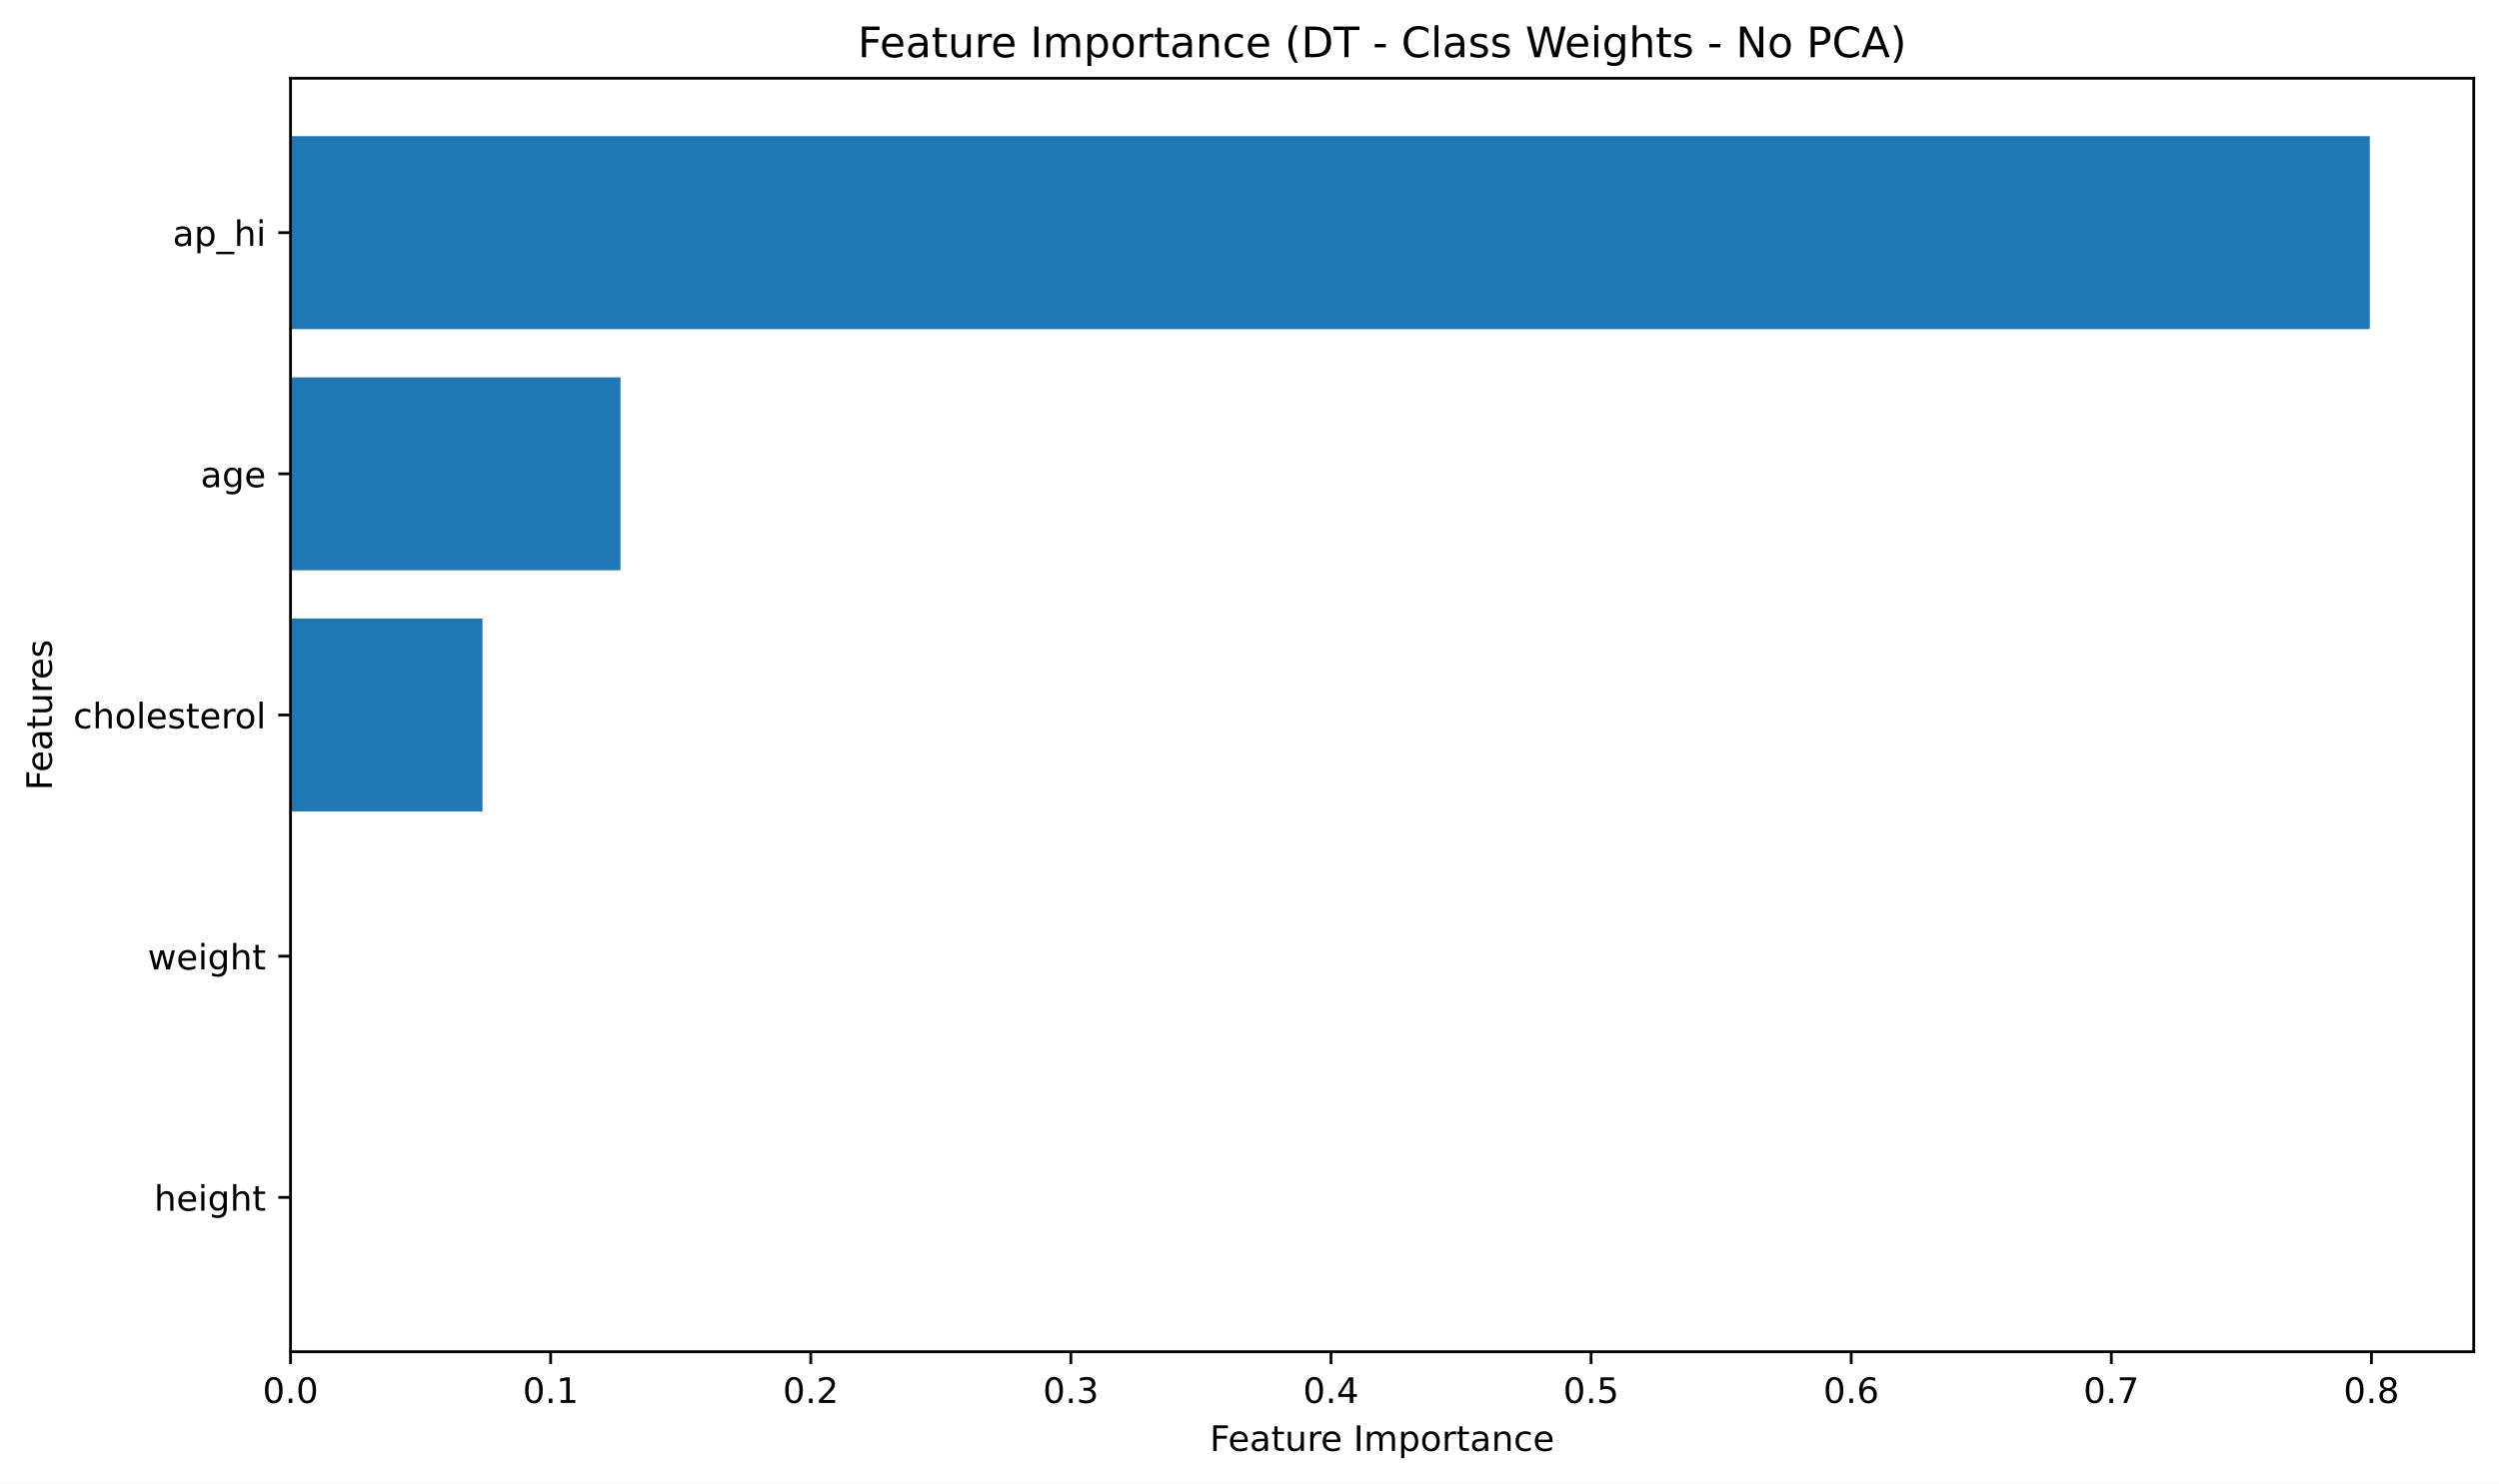
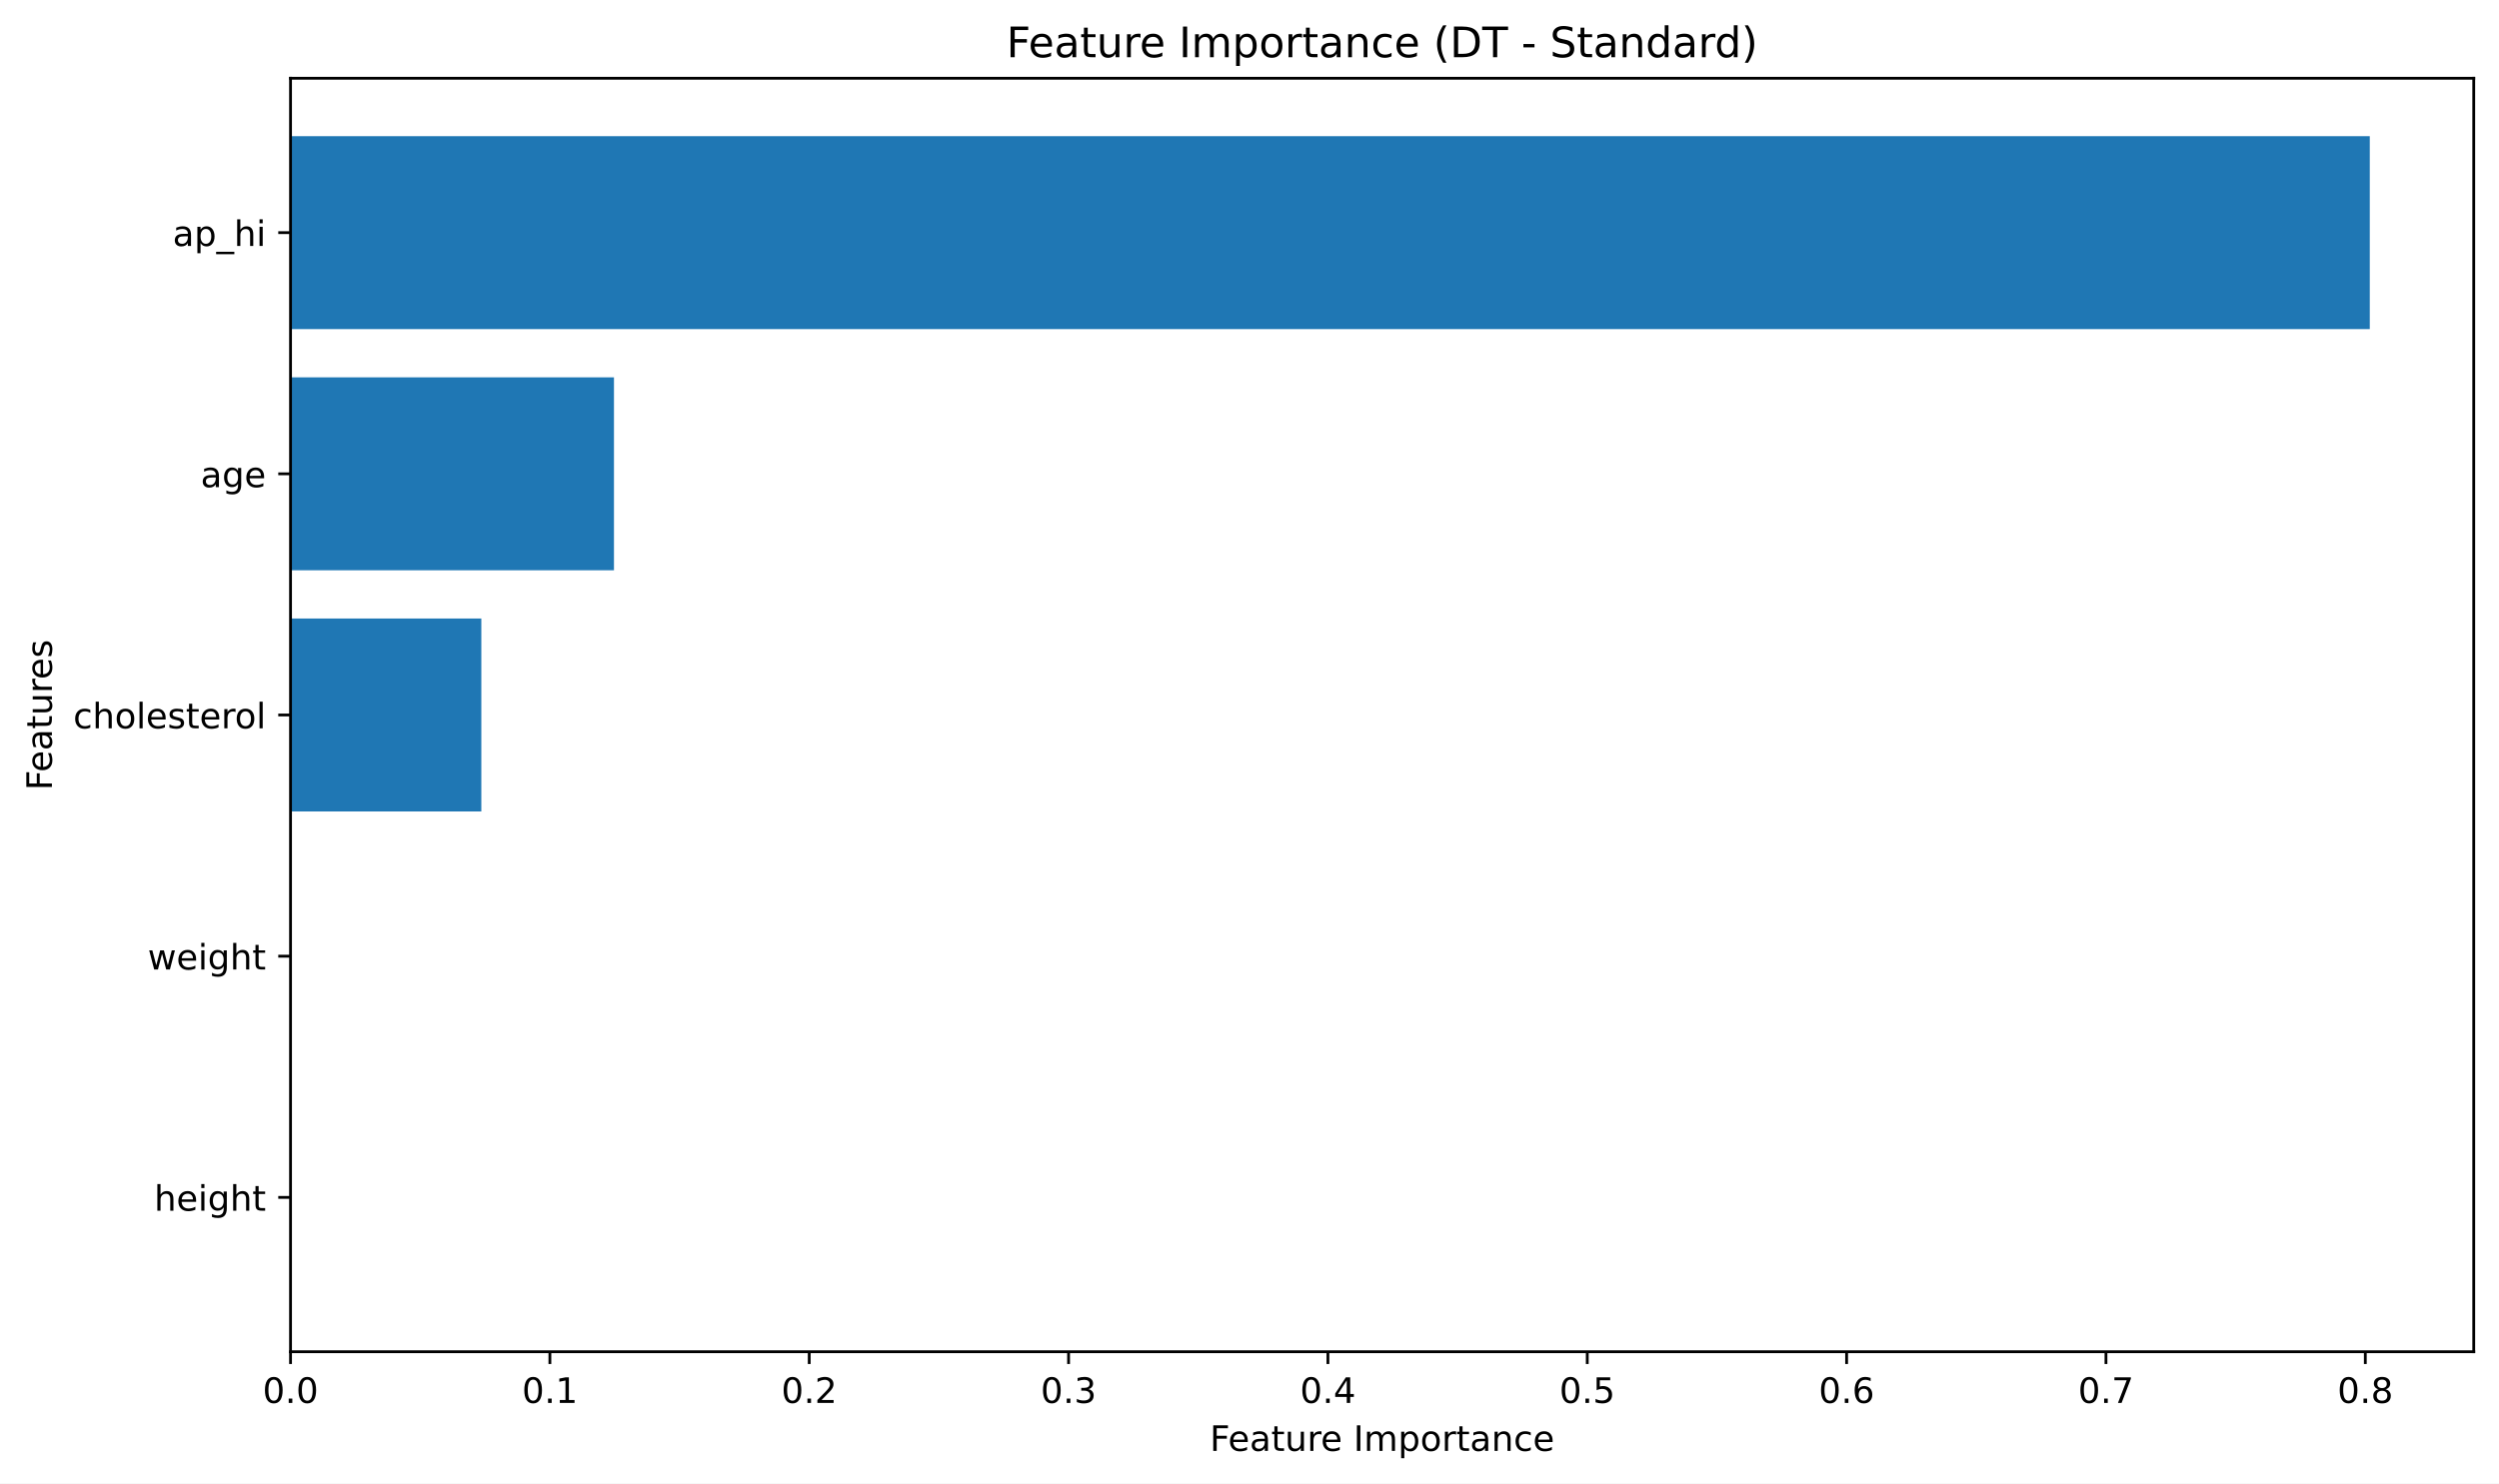
<svg xmlns="http://www.w3.org/2000/svg" xmlns:xlink="http://www.w3.org/1999/xlink" width="712.45pt" height="423.034pt" viewBox="0 0 712.45 423.034" version="1.1">
  <defs>
    <style type="text/css">*{stroke-linejoin: round; stroke-linecap: butt}</style>
  </defs>
  <g id="figure_1">
    <g id="patch_1">
      <path d="M 0 423.034  L 712.45 423.034  L 712.45 0  L 0 0  z " style="fill: #ffffff" />
    </g>
    <g id="axes_1">
      <g id="patch_2">
        <path d="M 82.83 385.478  L 705.25 385.478  L 705.25 22.318  L 82.83 22.318  z " style="fill: #ffffff" />
      </g>
      <g id="patch_3">
-         <path d="M 82.83 38.825  L 675.611 38.825  L 675.611 93.85  L 82.83 93.85  z " clip-path="url(#p971359676d)" style="fill: #1f77b4" />
+         <path d="M 82.83 38.825  L 675.611 38.825  L 675.611 93.85  L 82.83 93.85  z " clip-path="url(#p822b99aa9e)" style="fill: #1f77b4" />
      </g>
      <g id="patch_4">
-         <path d="M 82.83 107.606  L 176.896 107.606  L 176.896 162.63  L 82.83 162.63  z " clip-path="url(#p971359676d)" style="fill: #1f77b4" />
+         <path d="M 82.83 107.606  L 175.038 107.606  L 175.038 162.63  L 82.83 162.63  z " clip-path="url(#p822b99aa9e)" style="fill: #1f77b4" />
      </g>
      <g id="patch_5">
-         <path d="M 82.83 176.386  L 137.545 176.386  L 137.545 231.41  L 82.83 231.41  z " clip-path="url(#p971359676d)" style="fill: #1f77b4" />
+         <path d="M 82.83 176.386  L 137.223 176.386  L 137.223 231.41  L 82.83 231.41  z " clip-path="url(#p822b99aa9e)" style="fill: #1f77b4" />
      </g>
      <g id="patch_6">
-         <path d="M 82.83 245.166  L 82.83 245.166  L 82.83 300.191  L 82.83 300.191  z " clip-path="url(#p971359676d)" style="fill: #1f77b4" />
+         <path d="M 82.83 245.166  L 82.83 245.166  L 82.83 300.191  L 82.83 300.191  z " clip-path="url(#p822b99aa9e)" style="fill: #1f77b4" />
      </g>
      <g id="patch_7">
-         <path d="M 82.83 313.947  L 82.83 313.947  L 82.83 368.971  L 82.83 368.971  z " clip-path="url(#p971359676d)" style="fill: #1f77b4" />
+         <path d="M 82.83 313.947  L 82.83 313.947  L 82.83 368.971  L 82.83 368.971  z " clip-path="url(#p822b99aa9e)" style="fill: #1f77b4" />
      </g>
      <g id="matplotlib.axis_1">
        <g id="xtick_1">
          <g id="line2d_1">
            <defs>
-               <path id="m0269f34f60" d="M 0 0  L 0 3.5  " style="stroke: #000000; stroke-width: 0.8" />
+               <path id="m8601dab1bf" d="M 0 0  L 0 3.5  " style="stroke: #000000; stroke-width: 0.8" />
            </defs>
            <g>
-               <use xlink:href="#m0269f34f60" x="82.83" y="385.478" style="stroke: #000000; stroke-width: 0.8" />
+               <use xlink:href="#m8601dab1bf" x="82.83" y="385.478" style="stroke: #000000; stroke-width: 0.8" />
            </g>
          </g>
          <g id="text_1">
            <g transform="translate(74.87812 400.0766) scale(0.1 -0.1)">
              <defs>
                <path id="DejaVuSans-30" d="M 2034 4250  Q 1547 4250 1301 3770  Q 1056 3291 1056 2328  Q 1056 1369 1301 889  Q 1547 409 2034 409  Q 2525 409 2770 889  Q 3016 1369 3016 2328  Q 3016 3291 2770 3770  Q 2525 4250 2034 4250  z M 2034 4750  Q 2819 4750 3233 4129  Q 3647 3509 3647 2328  Q 3647 1150 3233 529  Q 2819 -91 2034 -91  Q 1250 -91 836 529  Q 422 1150 422 2328  Q 422 3509 836 4129  Q 1250 4750 2034 4750  z " transform="scale(0.015625)" />
                <path id="DejaVuSans-2e" d="M 684 794  L 1344 794  L 1344 0  L 684 0  L 684 794  z " transform="scale(0.015625)" />
              </defs>
              <use xlink:href="#DejaVuSans-30" />
              <use xlink:href="#DejaVuSans-2e" transform="translate(63.62305 0)" />
              <use xlink:href="#DejaVuSans-30" transform="translate(95.41016 0)" />
            </g>
          </g>
        </g>
        <g id="xtick_2">
          <g id="line2d_2">
            <g>
-               <use xlink:href="#m0269f34f60" x="156.986" y="385.478" style="stroke: #000000; stroke-width: 0.8" />
+               <use xlink:href="#m8601dab1bf" x="156.768" y="385.478" style="stroke: #000000; stroke-width: 0.8" />
            </g>
          </g>
          <g id="text_2">
-             <g transform="translate(149.0344 400.0766) scale(0.1 -0.1)">
+             <g transform="translate(148.8163 400.0766) scale(0.1 -0.1)">
              <defs>
                <path id="DejaVuSans-31" d="M 794 531  L 1825 531  L 1825 4091  L 703 3866  L 703 4441  L 1819 4666  L 2450 4666  L 2450 531  L 3481 531  L 3481 0  L 794 0  L 794 531  z " transform="scale(0.015625)" />
              </defs>
              <use xlink:href="#DejaVuSans-30" />
              <use xlink:href="#DejaVuSans-2e" transform="translate(63.62305 0)" />
              <use xlink:href="#DejaVuSans-31" transform="translate(95.41016 0)" />
            </g>
          </g>
        </g>
        <g id="xtick_3">
          <g id="line2d_3">
            <g>
-               <use xlink:href="#m0269f34f60" x="231.142" y="385.478" style="stroke: #000000; stroke-width: 0.8" />
+               <use xlink:href="#m8601dab1bf" x="230.706" y="385.478" style="stroke: #000000; stroke-width: 0.8" />
            </g>
          </g>
          <g id="text_3">
-             <g transform="translate(223.1907 400.0766) scale(0.1 -0.1)">
+             <g transform="translate(222.7545 400.0766) scale(0.1 -0.1)">
              <defs>
                <path id="DejaVuSans-32" d="M 1228 531  L 3431 531  L 3431 0  L 469 0  L 469 531  Q 828 903 1448 1529  Q 2069 2156 2228 2338  Q 2531 2678 2651 2914  Q 2772 3150 2772 3378  Q 2772 3750 2511 3984  Q 2250 4219 1831 4219  Q 1534 4219 1204 4116  Q 875 4013 500 3803  L 500 4441  Q 881 4594 1212 4672  Q 1544 4750 1819 4750  Q 2544 4750 2975 4387  Q 3406 4025 3406 3419  Q 3406 3131 3298 2873  Q 3191 2616 2906 2266  Q 2828 2175 2409 1742  Q 1991 1309 1228 531  z " transform="scale(0.015625)" />
              </defs>
              <use xlink:href="#DejaVuSans-30" />
              <use xlink:href="#DejaVuSans-2e" transform="translate(63.62305 0)" />
              <use xlink:href="#DejaVuSans-32" transform="translate(95.41016 0)" />
            </g>
          </g>
        </g>
        <g id="xtick_4">
          <g id="line2d_4">
            <g>
-               <use xlink:href="#m0269f34f60" x="305.298" y="385.478" style="stroke: #000000; stroke-width: 0.8" />
+               <use xlink:href="#m8601dab1bf" x="304.644" y="385.478" style="stroke: #000000; stroke-width: 0.8" />
            </g>
          </g>
          <g id="text_4">
-             <g transform="translate(297.3469 400.0766) scale(0.1 -0.1)">
+             <g transform="translate(296.6927 400.0766) scale(0.1 -0.1)">
              <defs>
                <path id="DejaVuSans-33" d="M 2597 2516  Q 3050 2419 3304 2112  Q 3559 1806 3559 1356  Q 3559 666 3084 287  Q 2609 -91 1734 -91  Q 1441 -91 1130 -33  Q 819 25 488 141  L 488 750  Q 750 597 1062 519  Q 1375 441 1716 441  Q 2309 441 2620 675  Q 2931 909 2931 1356  Q 2931 1769 2642 2001  Q 2353 2234 1838 2234  L 1294 2234  L 1294 2753  L 1863 2753  Q 2328 2753 2575 2939  Q 2822 3125 2822 3475  Q 2822 3834 2567 4026  Q 2313 4219 1838 4219  Q 1578 4219 1281 4162  Q 984 4106 628 3988  L 628 4550  Q 988 4650 1302 4700  Q 1616 4750 1894 4750  Q 2613 4750 3031 4423  Q 3450 4097 3450 3541  Q 3450 3153 3228 2886  Q 3006 2619 2597 2516  z " transform="scale(0.015625)" />
              </defs>
              <use xlink:href="#DejaVuSans-30" />
              <use xlink:href="#DejaVuSans-2e" transform="translate(63.62305 0)" />
              <use xlink:href="#DejaVuSans-33" transform="translate(95.41016 0)" />
            </g>
          </g>
        </g>
        <g id="xtick_5">
          <g id="line2d_5">
            <g>
-               <use xlink:href="#m0269f34f60" x="379.455" y="385.478" style="stroke: #000000; stroke-width: 0.8" />
+               <use xlink:href="#m8601dab1bf" x="378.582" y="385.478" style="stroke: #000000; stroke-width: 0.8" />
            </g>
          </g>
          <g id="text_5">
-             <g transform="translate(371.5032 400.0766) scale(0.1 -0.1)">
+             <g transform="translate(370.6309 400.0766) scale(0.1 -0.1)">
              <defs>
                <path id="DejaVuSans-34" d="M 2419 4116  L 825 1625  L 2419 1625  L 2419 4116  z M 2253 4666  L 3047 4666  L 3047 1625  L 3713 1625  L 3713 1100  L 3047 1100  L 3047 0  L 2419 0  L 2419 1100  L 313 1100  L 313 1709  L 2253 4666  z " transform="scale(0.015625)" />
              </defs>
              <use xlink:href="#DejaVuSans-30" />
              <use xlink:href="#DejaVuSans-2e" transform="translate(63.62305 0)" />
              <use xlink:href="#DejaVuSans-34" transform="translate(95.41016 0)" />
            </g>
          </g>
        </g>
        <g id="xtick_6">
          <g id="line2d_6">
            <g>
-               <use xlink:href="#m0269f34f60" x="453.611" y="385.478" style="stroke: #000000; stroke-width: 0.8" />
+               <use xlink:href="#m8601dab1bf" x="452.521" y="385.478" style="stroke: #000000; stroke-width: 0.8" />
            </g>
          </g>
          <g id="text_6">
-             <g transform="translate(445.6595 400.0766) scale(0.1 -0.1)">
+             <g transform="translate(444.5691 400.0766) scale(0.1 -0.1)">
              <defs>
                <path id="DejaVuSans-35" d="M 691 4666  L 3169 4666  L 3169 4134  L 1269 4134  L 1269 2991  Q 1406 3038 1543 3061  Q 1681 3084 1819 3084  Q 2600 3084 3056 2656  Q 3513 2228 3513 1497  Q 3513 744 3044 326  Q 2575 -91 1722 -91  Q 1428 -91 1123 -41  Q 819 9 494 109  L 494 744  Q 775 591 1075 516  Q 1375 441 1709 441  Q 2250 441 2565 725  Q 2881 1009 2881 1497  Q 2881 1984 2565 2268  Q 2250 2553 1709 2553  Q 1456 2553 1204 2497  Q 953 2441 691 2322  L 691 4666  z " transform="scale(0.015625)" />
              </defs>
              <use xlink:href="#DejaVuSans-30" />
              <use xlink:href="#DejaVuSans-2e" transform="translate(63.62305 0)" />
              <use xlink:href="#DejaVuSans-35" transform="translate(95.41016 0)" />
            </g>
          </g>
        </g>
        <g id="xtick_7">
          <g id="line2d_7">
            <g>
-               <use xlink:href="#m0269f34f60" x="527.767" y="385.478" style="stroke: #000000; stroke-width: 0.8" />
+               <use xlink:href="#m8601dab1bf" x="526.459" y="385.478" style="stroke: #000000; stroke-width: 0.8" />
            </g>
          </g>
          <g id="text_7">
-             <g transform="translate(519.8157 400.0766) scale(0.1 -0.1)">
+             <g transform="translate(518.5073 400.0766) scale(0.1 -0.1)">
              <defs>
                <path id="DejaVuSans-36" d="M 2113 2584  Q 1688 2584 1439 2293  Q 1191 2003 1191 1497  Q 1191 994 1439 701  Q 1688 409 2113 409  Q 2538 409 2786 701  Q 3034 994 3034 1497  Q 3034 2003 2786 2293  Q 2538 2584 2113 2584  z M 3366 4563  L 3366 3988  Q 3128 4100 2886 4159  Q 2644 4219 2406 4219  Q 1781 4219 1451 3797  Q 1122 3375 1075 2522  Q 1259 2794 1537 2939  Q 1816 3084 2150 3084  Q 2853 3084 3261 2657  Q 3669 2231 3669 1497  Q 3669 778 3244 343  Q 2819 -91 2113 -91  Q 1303 -91 875 529  Q 447 1150 447 2328  Q 447 3434 972 4092  Q 1497 4750 2381 4750  Q 2619 4750 2861 4703  Q 3103 4656 3366 4563  z " transform="scale(0.015625)" />
              </defs>
              <use xlink:href="#DejaVuSans-30" />
              <use xlink:href="#DejaVuSans-2e" transform="translate(63.62305 0)" />
              <use xlink:href="#DejaVuSans-36" transform="translate(95.41016 0)" />
            </g>
          </g>
        </g>
        <g id="xtick_8">
          <g id="line2d_8">
            <g>
-               <use xlink:href="#m0269f34f60" x="601.924" y="385.478" style="stroke: #000000; stroke-width: 0.8" />
+               <use xlink:href="#m8601dab1bf" x="600.397" y="385.478" style="stroke: #000000; stroke-width: 0.8" />
            </g>
          </g>
          <g id="text_8">
-             <g transform="translate(593.972 400.0766) scale(0.1 -0.1)">
+             <g transform="translate(592.4454 400.0766) scale(0.1 -0.1)">
              <defs>
                <path id="DejaVuSans-37" d="M 525 4666  L 3525 4666  L 3525 4397  L 1831 0  L 1172 0  L 2766 4134  L 525 4134  L 525 4666  z " transform="scale(0.015625)" />
              </defs>
              <use xlink:href="#DejaVuSans-30" />
              <use xlink:href="#DejaVuSans-2e" transform="translate(63.62305 0)" />
              <use xlink:href="#DejaVuSans-37" transform="translate(95.41016 0)" />
            </g>
          </g>
        </g>
        <g id="xtick_9">
          <g id="line2d_9">
            <g>
-               <use xlink:href="#m0269f34f60" x="676.08" y="385.478" style="stroke: #000000; stroke-width: 0.8" />
+               <use xlink:href="#m8601dab1bf" x="674.335" y="385.478" style="stroke: #000000; stroke-width: 0.8" />
            </g>
          </g>
          <g id="text_9">
-             <g transform="translate(668.1283 400.0766) scale(0.1 -0.1)">
+             <g transform="translate(666.3836 400.0766) scale(0.1 -0.1)">
              <defs>
                <path id="DejaVuSans-38" d="M 2034 2216  Q 1584 2216 1326 1975  Q 1069 1734 1069 1313  Q 1069 891 1326 650  Q 1584 409 2034 409  Q 2484 409 2743 651  Q 3003 894 3003 1313  Q 3003 1734 2745 1975  Q 2488 2216 2034 2216  z M 1403 2484  Q 997 2584 770 2862  Q 544 3141 544 3541  Q 544 4100 942 4425  Q 1341 4750 2034 4750  Q 2731 4750 3128 4425  Q 3525 4100 3525 3541  Q 3525 3141 3298 2862  Q 3072 2584 2669 2484  Q 3125 2378 3379 2068  Q 3634 1759 3634 1313  Q 3634 634 3220 271  Q 2806 -91 2034 -91  Q 1263 -91 848 271  Q 434 634 434 1313  Q 434 1759 690 2068  Q 947 2378 1403 2484  z M 1172 3481  Q 1172 3119 1398 2916  Q 1625 2713 2034 2713  Q 2441 2713 2670 2916  Q 2900 3119 2900 3481  Q 2900 3844 2670 4047  Q 2441 4250 2034 4250  Q 1625 4250 1398 4047  Q 1172 3844 1172 3481  z " transform="scale(0.015625)" />
              </defs>
              <use xlink:href="#DejaVuSans-30" />
              <use xlink:href="#DejaVuSans-2e" transform="translate(63.62305 0)" />
              <use xlink:href="#DejaVuSans-38" transform="translate(95.41016 0)" />
            </g>
          </g>
        </g>
        <g id="text_10">
          <g transform="translate(344.9077 413.7547) scale(0.1 -0.1)">
            <defs>
              <path id="DejaVuSans-46" d="M 628 4666  L 3309 4666  L 3309 4134  L 1259 4134  L 1259 2759  L 3109 2759  L 3109 2228  L 1259 2228  L 1259 0  L 628 0  L 628 4666  z " transform="scale(0.015625)" />
              <path id="DejaVuSans-65" d="M 3597 1894  L 3597 1613  L 953 1613  Q 991 1019 1311 708  Q 1631 397 2203 397  Q 2534 397 2845 478  Q 3156 559 3463 722  L 3463 178  Q 3153 47 2828 -22  Q 2503 -91 2169 -91  Q 1331 -91 842 396  Q 353 884 353 1716  Q 353 2575 817 3079  Q 1281 3584 2069 3584  Q 2775 3584 3186 3129  Q 3597 2675 3597 1894  z M 3022 2063  Q 3016 2534 2758 2815  Q 2500 3097 2075 3097  Q 1594 3097 1305 2825  Q 1016 2553 972 2059  L 3022 2063  z " transform="scale(0.015625)" />
              <path id="DejaVuSans-61" d="M 2194 1759  Q 1497 1759 1228 1600  Q 959 1441 959 1056  Q 959 750 1161 570  Q 1363 391 1709 391  Q 2188 391 2477 730  Q 2766 1069 2766 1631  L 2766 1759  L 2194 1759  z M 3341 1997  L 3341 0  L 2766 0  L 2766 531  Q 2569 213 2275 61  Q 1981 -91 1556 -91  Q 1019 -91 701 211  Q 384 513 384 1019  Q 384 1609 779 1909  Q 1175 2209 1959 2209  L 2766 2209  L 2766 2266  Q 2766 2663 2505 2880  Q 2244 3097 1772 3097  Q 1472 3097 1187 3025  Q 903 2953 641 2809  L 641 3341  Q 956 3463 1253 3523  Q 1550 3584 1831 3584  Q 2591 3584 2966 3190  Q 3341 2797 3341 1997  z " transform="scale(0.015625)" />
              <path id="DejaVuSans-74" d="M 1172 4494  L 1172 3500  L 2356 3500  L 2356 3053  L 1172 3053  L 1172 1153  Q 1172 725 1289 603  Q 1406 481 1766 481  L 2356 481  L 2356 0  L 1766 0  Q 1100 0 847 248  Q 594 497 594 1153  L 594 3053  L 172 3053  L 172 3500  L 594 3500  L 594 4494  L 1172 4494  z " transform="scale(0.015625)" />
              <path id="DejaVuSans-75" d="M 544 1381  L 544 3500  L 1119 3500  L 1119 1403  Q 1119 906 1312 657  Q 1506 409 1894 409  Q 2359 409 2629 706  Q 2900 1003 2900 1516  L 2900 3500  L 3475 3500  L 3475 0  L 2900 0  L 2900 538  Q 2691 219 2414 64  Q 2138 -91 1772 -91  Q 1169 -91 856 284  Q 544 659 544 1381  z M 1991 3584  L 1991 3584  z " transform="scale(0.015625)" />
              <path id="DejaVuSans-72" d="M 2631 2963  Q 2534 3019 2420 3045  Q 2306 3072 2169 3072  Q 1681 3072 1420 2755  Q 1159 2438 1159 1844  L 1159 0  L 581 0  L 581 3500  L 1159 3500  L 1159 2956  Q 1341 3275 1631 3429  Q 1922 3584 2338 3584  Q 2397 3584 2469 3576  Q 2541 3569 2628 3553  L 2631 2963  z " transform="scale(0.015625)" />
              <path id="DejaVuSans-20" transform="scale(0.015625)" />
              <path id="DejaVuSans-49" d="M 628 4666  L 1259 4666  L 1259 0  L 628 0  L 628 4666  z " transform="scale(0.015625)" />
              <path id="DejaVuSans-6d" d="M 3328 2828  Q 3544 3216 3844 3400  Q 4144 3584 4550 3584  Q 5097 3584 5394 3201  Q 5691 2819 5691 2113  L 5691 0  L 5113 0  L 5113 2094  Q 5113 2597 4934 2840  Q 4756 3084 4391 3084  Q 3944 3084 3684 2787  Q 3425 2491 3425 1978  L 3425 0  L 2847 0  L 2847 2094  Q 2847 2600 2669 2842  Q 2491 3084 2119 3084  Q 1678 3084 1418 2786  Q 1159 2488 1159 1978  L 1159 0  L 581 0  L 581 3500  L 1159 3500  L 1159 2956  Q 1356 3278 1631 3431  Q 1906 3584 2284 3584  Q 2666 3584 2933 3390  Q 3200 3197 3328 2828  z " transform="scale(0.015625)" />
              <path id="DejaVuSans-70" d="M 1159 525  L 1159 -1331  L 581 -1331  L 581 3500  L 1159 3500  L 1159 2969  Q 1341 3281 1617 3432  Q 1894 3584 2278 3584  Q 2916 3584 3314 3078  Q 3713 2572 3713 1747  Q 3713 922 3314 415  Q 2916 -91 2278 -91  Q 1894 -91 1617 61  Q 1341 213 1159 525  z M 3116 1747  Q 3116 2381 2855 2742  Q 2594 3103 2138 3103  Q 1681 3103 1420 2742  Q 1159 2381 1159 1747  Q 1159 1113 1420 752  Q 1681 391 2138 391  Q 2594 391 2855 752  Q 3116 1113 3116 1747  z " transform="scale(0.015625)" />
              <path id="DejaVuSans-6f" d="M 1959 3097  Q 1497 3097 1228 2736  Q 959 2375 959 1747  Q 959 1119 1226 758  Q 1494 397 1959 397  Q 2419 397 2687 759  Q 2956 1122 2956 1747  Q 2956 2369 2687 2733  Q 2419 3097 1959 3097  z M 1959 3584  Q 2709 3584 3137 3096  Q 3566 2609 3566 1747  Q 3566 888 3137 398  Q 2709 -91 1959 -91  Q 1206 -91 779 398  Q 353 888 353 1747  Q 353 2609 779 3096  Q 1206 3584 1959 3584  z " transform="scale(0.015625)" />
              <path id="DejaVuSans-6e" d="M 3513 2113  L 3513 0  L 2938 0  L 2938 2094  Q 2938 2591 2744 2837  Q 2550 3084 2163 3084  Q 1697 3084 1428 2787  Q 1159 2491 1159 1978  L 1159 0  L 581 0  L 581 3500  L 1159 3500  L 1159 2956  Q 1366 3272 1645 3428  Q 1925 3584 2291 3584  Q 2894 3584 3203 3211  Q 3513 2838 3513 2113  z " transform="scale(0.015625)" />
              <path id="DejaVuSans-63" d="M 3122 3366  L 3122 2828  Q 2878 2963 2633 3030  Q 2388 3097 2138 3097  Q 1578 3097 1268 2742  Q 959 2388 959 1747  Q 959 1106 1268 751  Q 1578 397 2138 397  Q 2388 397 2633 464  Q 2878 531 3122 666  L 3122 134  Q 2881 22 2623 -34  Q 2366 -91 2075 -91  Q 1284 -91 818 406  Q 353 903 353 1747  Q 353 2603 823 3093  Q 1294 3584 2113 3584  Q 2378 3584 2631 3529  Q 2884 3475 3122 3366  z " transform="scale(0.015625)" />
            </defs>
            <use xlink:href="#DejaVuSans-46" />
            <use xlink:href="#DejaVuSans-65" transform="translate(52.01953 0)" />
            <use xlink:href="#DejaVuSans-61" transform="translate(113.543 0)" />
            <use xlink:href="#DejaVuSans-74" transform="translate(174.8223 0)" />
            <use xlink:href="#DejaVuSans-75" transform="translate(214.0312 0)" />
            <use xlink:href="#DejaVuSans-72" transform="translate(277.4102 0)" />
            <use xlink:href="#DejaVuSans-65" transform="translate(316.2734 0)" />
            <use xlink:href="#DejaVuSans-20" transform="translate(377.7969 0)" />
            <use xlink:href="#DejaVuSans-49" transform="translate(409.584 0)" />
            <use xlink:href="#DejaVuSans-6d" transform="translate(439.0762 0)" />
            <use xlink:href="#DejaVuSans-70" transform="translate(536.4883 0)" />
            <use xlink:href="#DejaVuSans-6f" transform="translate(599.9648 0)" />
            <use xlink:href="#DejaVuSans-72" transform="translate(661.1465 0)" />
            <use xlink:href="#DejaVuSans-74" transform="translate(702.2598 0)" />
            <use xlink:href="#DejaVuSans-61" transform="translate(741.4688 0)" />
            <use xlink:href="#DejaVuSans-6e" transform="translate(802.748 0)" />
            <use xlink:href="#DejaVuSans-63" transform="translate(866.127 0)" />
            <use xlink:href="#DejaVuSans-65" transform="translate(921.1074 0)" />
          </g>
        </g>
      </g>
      <g id="matplotlib.axis_2">
        <g id="ytick_1">
          <g id="line2d_10">
            <defs>
-               <path id="m760bc37e1f" d="M 0 0  L -3.5 0  " style="stroke: #000000; stroke-width: 0.8" />
+               <path id="m0a0ff0f3ca" d="M 0 0  L -3.5 0  " style="stroke: #000000; stroke-width: 0.8" />
            </defs>
            <g>
-               <use xlink:href="#m760bc37e1f" x="82.83" y="66.338" style="stroke: #000000; stroke-width: 0.8" />
+               <use xlink:href="#m0a0ff0f3ca" x="82.83" y="66.338" style="stroke: #000000; stroke-width: 0.8" />
            </g>
          </g>
          <g id="text_11">
            <g transform="translate(49.2375 70.13674) scale(0.1 -0.1)">
              <defs>
                <path id="DejaVuSans-5f" d="M 3263 -1063  L 3263 -1509  L -63 -1509  L -63 -1063  L 3263 -1063  z " transform="scale(0.015625)" />
                <path id="DejaVuSans-68" d="M 3513 2113  L 3513 0  L 2938 0  L 2938 2094  Q 2938 2591 2744 2837  Q 2550 3084 2163 3084  Q 1697 3084 1428 2787  Q 1159 2491 1159 1978  L 1159 0  L 581 0  L 581 4863  L 1159 4863  L 1159 2956  Q 1366 3272 1645 3428  Q 1925 3584 2291 3584  Q 2894 3584 3203 3211  Q 3513 2838 3513 2113  z " transform="scale(0.015625)" />
                <path id="DejaVuSans-69" d="M 603 3500  L 1178 3500  L 1178 0  L 603 0  L 603 3500  z M 603 4863  L 1178 4863  L 1178 4134  L 603 4134  L 603 4863  z " transform="scale(0.015625)" />
              </defs>
              <use xlink:href="#DejaVuSans-61" />
              <use xlink:href="#DejaVuSans-70" transform="translate(61.2793 0)" />
              <use xlink:href="#DejaVuSans-5f" transform="translate(124.7559 0)" />
              <use xlink:href="#DejaVuSans-68" transform="translate(174.7559 0)" />
              <use xlink:href="#DejaVuSans-69" transform="translate(238.1348 0)" />
            </g>
          </g>
        </g>
        <g id="ytick_2">
          <g id="line2d_11">
            <g>
-               <use xlink:href="#m760bc37e1f" x="82.83" y="135.118" style="stroke: #000000; stroke-width: 0.8" />
+               <use xlink:href="#m0a0ff0f3ca" x="82.83" y="135.118" style="stroke: #000000; stroke-width: 0.8" />
            </g>
          </g>
          <g id="text_12">
            <g transform="translate(57.2 138.917) scale(0.1 -0.1)">
              <defs>
                <path id="DejaVuSans-67" d="M 2906 1791  Q 2906 2416 2648 2759  Q 2391 3103 1925 3103  Q 1463 3103 1205 2759  Q 947 2416 947 1791  Q 947 1169 1205 825  Q 1463 481 1925 481  Q 2391 481 2648 825  Q 2906 1169 2906 1791  z M 3481 434  Q 3481 -459 3084 -895  Q 2688 -1331 1869 -1331  Q 1566 -1331 1297 -1286  Q 1028 -1241 775 -1147  L 775 -588  Q 1028 -725 1275 -790  Q 1522 -856 1778 -856  Q 2344 -856 2625 -561  Q 2906 -266 2906 331  L 2906 616  Q 2728 306 2450 153  Q 2172 0 1784 0  Q 1141 0 747 490  Q 353 981 353 1791  Q 353 2603 747 3093  Q 1141 3584 1784 3584  Q 2172 3584 2450 3431  Q 2728 3278 2906 2969  L 2906 3500  L 3481 3500  L 3481 434  z " transform="scale(0.015625)" />
              </defs>
              <use xlink:href="#DejaVuSans-61" />
              <use xlink:href="#DejaVuSans-67" transform="translate(61.2793 0)" />
              <use xlink:href="#DejaVuSans-65" transform="translate(124.7559 0)" />
            </g>
          </g>
        </g>
        <g id="ytick_3">
          <g id="line2d_12">
            <g>
-               <use xlink:href="#m760bc37e1f" x="82.83" y="203.898" style="stroke: #000000; stroke-width: 0.8" />
+               <use xlink:href="#m0a0ff0f3ca" x="82.83" y="203.898" style="stroke: #000000; stroke-width: 0.8" />
            </g>
          </g>
          <g id="text_13">
            <g transform="translate(20.87813 207.6973) scale(0.1 -0.1)">
              <defs>
                <path id="DejaVuSans-6c" d="M 603 4863  L 1178 4863  L 1178 0  L 603 0  L 603 4863  z " transform="scale(0.015625)" />
                <path id="DejaVuSans-73" d="M 2834 3397  L 2834 2853  Q 2591 2978 2328 3040  Q 2066 3103 1784 3103  Q 1356 3103 1142 2972  Q 928 2841 928 2578  Q 928 2378 1081 2264  Q 1234 2150 1697 2047  L 1894 2003  Q 2506 1872 2764 1633  Q 3022 1394 3022 966  Q 3022 478 2636 193  Q 2250 -91 1575 -91  Q 1294 -91 989 -36  Q 684 19 347 128  L 347 722  Q 666 556 975 473  Q 1284 391 1588 391  Q 1994 391 2212 530  Q 2431 669 2431 922  Q 2431 1156 2273 1281  Q 2116 1406 1581 1522  L 1381 1569  Q 847 1681 609 1914  Q 372 2147 372 2553  Q 372 3047 722 3315  Q 1072 3584 1716 3584  Q 2034 3584 2315 3537  Q 2597 3491 2834 3397  z " transform="scale(0.015625)" />
              </defs>
              <use xlink:href="#DejaVuSans-63" />
              <use xlink:href="#DejaVuSans-68" transform="translate(54.98047 0)" />
              <use xlink:href="#DejaVuSans-6f" transform="translate(118.3594 0)" />
              <use xlink:href="#DejaVuSans-6c" transform="translate(179.541 0)" />
              <use xlink:href="#DejaVuSans-65" transform="translate(207.3242 0)" />
              <use xlink:href="#DejaVuSans-73" transform="translate(268.8477 0)" />
              <use xlink:href="#DejaVuSans-74" transform="translate(320.9473 0)" />
              <use xlink:href="#DejaVuSans-65" transform="translate(360.1562 0)" />
              <use xlink:href="#DejaVuSans-72" transform="translate(421.6797 0)" />
              <use xlink:href="#DejaVuSans-6f" transform="translate(460.543 0)" />
              <use xlink:href="#DejaVuSans-6c" transform="translate(521.7246 0)" />
            </g>
          </g>
        </g>
        <g id="ytick_4">
          <g id="line2d_13">
            <g>
-               <use xlink:href="#m760bc37e1f" x="82.83" y="272.678" style="stroke: #000000; stroke-width: 0.8" />
+               <use xlink:href="#m0a0ff0f3ca" x="82.83" y="272.678" style="stroke: #000000; stroke-width: 0.8" />
            </g>
          </g>
          <g id="text_14">
            <g transform="translate(42.11406 276.4776) scale(0.1 -0.1)">
              <defs>
                <path id="DejaVuSans-77" d="M 269 3500  L 844 3500  L 1563 769  L 2278 3500  L 2956 3500  L 3675 769  L 4391 3500  L 4966 3500  L 4050 0  L 3372 0  L 2619 2869  L 1863 0  L 1184 0  L 269 3500  z " transform="scale(0.015625)" />
              </defs>
              <use xlink:href="#DejaVuSans-77" />
              <use xlink:href="#DejaVuSans-65" transform="translate(81.78711 0)" />
              <use xlink:href="#DejaVuSans-69" transform="translate(143.3105 0)" />
              <use xlink:href="#DejaVuSans-67" transform="translate(171.0938 0)" />
              <use xlink:href="#DejaVuSans-68" transform="translate(234.5703 0)" />
              <use xlink:href="#DejaVuSans-74" transform="translate(297.9492 0)" />
            </g>
          </g>
        </g>
        <g id="ytick_5">
          <g id="line2d_14">
            <g>
-               <use xlink:href="#m760bc37e1f" x="82.83" y="341.459" style="stroke: #000000; stroke-width: 0.8" />
+               <use xlink:href="#m0a0ff0f3ca" x="82.83" y="341.459" style="stroke: #000000; stroke-width: 0.8" />
            </g>
          </g>
          <g id="text_15">
            <g transform="translate(43.95469 345.2579) scale(0.1 -0.1)">
              <use xlink:href="#DejaVuSans-68" />
              <use xlink:href="#DejaVuSans-65" transform="translate(63.37891 0)" />
              <use xlink:href="#DejaVuSans-69" transform="translate(124.9023 0)" />
              <use xlink:href="#DejaVuSans-67" transform="translate(152.6855 0)" />
              <use xlink:href="#DejaVuSans-68" transform="translate(216.1621 0)" />
              <use xlink:href="#DejaVuSans-74" transform="translate(279.541 0)" />
            </g>
          </g>
        </g>
        <g id="text_16">
          <g transform="translate(14.79844 225.3927) rotate(-90) scale(0.1 -0.1)">
            <use xlink:href="#DejaVuSans-46" />
            <use xlink:href="#DejaVuSans-65" transform="translate(52.01953 0)" />
            <use xlink:href="#DejaVuSans-61" transform="translate(113.543 0)" />
            <use xlink:href="#DejaVuSans-74" transform="translate(174.8223 0)" />
            <use xlink:href="#DejaVuSans-75" transform="translate(214.0312 0)" />
            <use xlink:href="#DejaVuSans-72" transform="translate(277.4102 0)" />
            <use xlink:href="#DejaVuSans-65" transform="translate(316.2734 0)" />
            <use xlink:href="#DejaVuSans-73" transform="translate(377.7969 0)" />
          </g>
        </g>
      </g>
      <g id="patch_8">
        <path d="M 82.83 385.478  L 82.83 22.318  " style="fill: none; stroke: #000000; stroke-width: 0.8; stroke-linejoin: miter; stroke-linecap: square" />
      </g>
      <g id="patch_9">
        <path d="M 705.25 385.478  L 705.25 22.318  " style="fill: none; stroke: #000000; stroke-width: 0.8; stroke-linejoin: miter; stroke-linecap: square" />
      </g>
      <g id="patch_10">
        <path d="M 82.83 385.478  L 705.25 385.478  " style="fill: none; stroke: #000000; stroke-width: 0.8; stroke-linejoin: miter; stroke-linecap: square" />
      </g>
      <g id="patch_11">
        <path d="M 82.83 22.318  L 705.25 22.318  " style="fill: none; stroke: #000000; stroke-width: 0.8; stroke-linejoin: miter; stroke-linecap: square" />
      </g>
      <g id="text_17">
-         <g transform="translate(244.5525 16.31812) scale(0.12 -0.12)">
+         <g transform="translate(286.9322 16.31812) scale(0.12 -0.12)">
          <defs>
            <path id="DejaVuSans-28" d="M 1984 4856  Q 1566 4138 1362 3434  Q 1159 2731 1159 2009  Q 1159 1288 1364 580  Q 1569 -128 1984 -844  L 1484 -844  Q 1016 -109 783 600  Q 550 1309 550 2009  Q 550 2706 781 3412  Q 1013 4119 1484 4856  L 1984 4856  z " transform="scale(0.015625)" />
            <path id="DejaVuSans-44" d="M 1259 4147  L 1259 519  L 2022 519  Q 2988 519 3436 956  Q 3884 1394 3884 2338  Q 3884 3275 3436 3711  Q 2988 4147 2022 4147  L 1259 4147  z M 628 4666  L 1925 4666  Q 3281 4666 3915 4102  Q 4550 3538 4550 2338  Q 4550 1131 3912 565  Q 3275 0 1925 0  L 628 0  L 628 4666  z " transform="scale(0.015625)" />
            <path id="DejaVuSans-54" d="M -19 4666  L 3928 4666  L 3928 4134  L 2272 4134  L 2272 0  L 1638 0  L 1638 4134  L -19 4134  L -19 4666  z " transform="scale(0.015625)" />
            <path id="DejaVuSans-2d" d="M 313 2009  L 1997 2009  L 1997 1497  L 313 1497  L 313 2009  z " transform="scale(0.015625)" />
-             <path id="DejaVuSans-43" d="M 4122 4306  L 4122 3641  Q 3803 3938 3442 4084  Q 3081 4231 2675 4231  Q 1875 4231 1450 3742  Q 1025 3253 1025 2328  Q 1025 1406 1450 917  Q 1875 428 2675 428  Q 3081 428 3442 575  Q 3803 722 4122 1019  L 4122 359  Q 3791 134 3420 21  Q 3050 -91 2638 -91  Q 1578 -91 968 557  Q 359 1206 359 2328  Q 359 3453 968 4101  Q 1578 4750 2638 4750  Q 3056 4750 3426 4639  Q 3797 4528 4122 4306  z " transform="scale(0.015625)" />
-             <path id="DejaVuSans-57" d="M 213 4666  L 850 4666  L 1831 722  L 2809 4666  L 3519 4666  L 4500 722  L 5478 4666  L 6119 4666  L 4947 0  L 4153 0  L 3169 4050  L 2175 0  L 1381 0  L 213 4666  z " transform="scale(0.015625)" />
-             <path id="DejaVuSans-4e" d="M 628 4666  L 1478 4666  L 3547 763  L 3547 4666  L 4159 4666  L 4159 0  L 3309 0  L 1241 3903  L 1241 0  L 628 0  L 628 4666  z " transform="scale(0.015625)" />
-             <path id="DejaVuSans-50" d="M 1259 4147  L 1259 2394  L 2053 2394  Q 2494 2394 2734 2622  Q 2975 2850 2975 3272  Q 2975 3691 2734 3919  Q 2494 4147 2053 4147  L 1259 4147  z M 628 4666  L 2053 4666  Q 2838 4666 3239 4311  Q 3641 3956 3641 3272  Q 3641 2581 3239 2228  Q 2838 1875 2053 1875  L 1259 1875  L 1259 0  L 628 0  L 628 4666  z " transform="scale(0.015625)" />
-             <path id="DejaVuSans-41" d="M 2188 4044  L 1331 1722  L 3047 1722  L 2188 4044  z M 1831 4666  L 2547 4666  L 4325 0  L 3669 0  L 3244 1197  L 1141 1197  L 716 0  L 50 0  L 1831 4666  z " transform="scale(0.015625)" />
+             <path id="DejaVuSans-53" d="M 3425 4513  L 3425 3897  Q 3066 4069 2747 4153  Q 2428 4238 2131 4238  Q 1616 4238 1336 4038  Q 1056 3838 1056 3469  Q 1056 3159 1242 3001  Q 1428 2844 1947 2747  L 2328 2669  Q 3034 2534 3370 2195  Q 3706 1856 3706 1288  Q 3706 609 3251 259  Q 2797 -91 1919 -91  Q 1588 -91 1214 -16  Q 841 59 441 206  L 441 856  Q 825 641 1194 531  Q 1563 422 1919 422  Q 2459 422 2753 634  Q 3047 847 3047 1241  Q 3047 1584 2836 1778  Q 2625 1972 2144 2069  L 1759 2144  Q 1053 2284 737 2584  Q 422 2884 422 3419  Q 422 4038 858 4394  Q 1294 4750 2059 4750  Q 2388 4750 2728 4690  Q 3069 4631 3425 4513  z " transform="scale(0.015625)" />
+             <path id="DejaVuSans-64" d="M 2906 2969  L 2906 4863  L 3481 4863  L 3481 0  L 2906 0  L 2906 525  Q 2725 213 2448 61  Q 2172 -91 1784 -91  Q 1150 -91 751 415  Q 353 922 353 1747  Q 353 2572 751 3078  Q 1150 3584 1784 3584  Q 2172 3584 2448 3432  Q 2725 3281 2906 2969  z M 947 1747  Q 947 1113 1208 752  Q 1469 391 1925 391  Q 2381 391 2643 752  Q 2906 1113 2906 1747  Q 2906 2381 2643 2742  Q 2381 3103 1925 3103  Q 1469 3103 1208 2742  Q 947 2381 947 1747  z " transform="scale(0.015625)" />
            <path id="DejaVuSans-29" d="M 513 4856  L 1013 4856  Q 1481 4119 1714 3412  Q 1947 2706 1947 2009  Q 1947 1309 1714 600  Q 1481 -109 1013 -844  L 513 -844  Q 928 -128 1133 580  Q 1338 1288 1338 2009  Q 1338 2731 1133 3434  Q 928 4138 513 4856  z " transform="scale(0.015625)" />
          </defs>
          <use xlink:href="#DejaVuSans-46" />
          <use xlink:href="#DejaVuSans-65" transform="translate(52.01953 0)" />
          <use xlink:href="#DejaVuSans-61" transform="translate(113.543 0)" />
          <use xlink:href="#DejaVuSans-74" transform="translate(174.8223 0)" />
          <use xlink:href="#DejaVuSans-75" transform="translate(214.0312 0)" />
          <use xlink:href="#DejaVuSans-72" transform="translate(277.4102 0)" />
          <use xlink:href="#DejaVuSans-65" transform="translate(316.2734 0)" />
          <use xlink:href="#DejaVuSans-20" transform="translate(377.7969 0)" />
          <use xlink:href="#DejaVuSans-49" transform="translate(409.584 0)" />
          <use xlink:href="#DejaVuSans-6d" transform="translate(439.0762 0)" />
          <use xlink:href="#DejaVuSans-70" transform="translate(536.4883 0)" />
          <use xlink:href="#DejaVuSans-6f" transform="translate(599.9648 0)" />
          <use xlink:href="#DejaVuSans-72" transform="translate(661.1465 0)" />
          <use xlink:href="#DejaVuSans-74" transform="translate(702.2598 0)" />
          <use xlink:href="#DejaVuSans-61" transform="translate(741.4688 0)" />
          <use xlink:href="#DejaVuSans-6e" transform="translate(802.748 0)" />
          <use xlink:href="#DejaVuSans-63" transform="translate(866.127 0)" />
          <use xlink:href="#DejaVuSans-65" transform="translate(921.1074 0)" />
          <use xlink:href="#DejaVuSans-20" transform="translate(982.6309 0)" />
          <use xlink:href="#DejaVuSans-28" transform="translate(1014.418 0)" />
          <use xlink:href="#DejaVuSans-44" transform="translate(1053.432 0)" />
          <use xlink:href="#DejaVuSans-54" transform="translate(1130.434 0)" />
          <use xlink:href="#DejaVuSans-20" transform="translate(1191.518 0)" />
          <use xlink:href="#DejaVuSans-2d" transform="translate(1223.305 0)" />
          <use xlink:href="#DejaVuSans-20" transform="translate(1259.389 0)" />
-           <use xlink:href="#DejaVuSans-43" transform="translate(1291.176 0)" />
-           <use xlink:href="#DejaVuSans-6c" transform="translate(1361 0)" />
-           <use xlink:href="#DejaVuSans-61" transform="translate(1388.783 0)" />
-           <use xlink:href="#DejaVuSans-73" transform="translate(1450.062 0)" />
-           <use xlink:href="#DejaVuSans-73" transform="translate(1502.162 0)" />
-           <use xlink:href="#DejaVuSans-20" transform="translate(1554.262 0)" />
-           <use xlink:href="#DejaVuSans-57" transform="translate(1586.049 0)" />
-           <use xlink:href="#DejaVuSans-65" transform="translate(1679.051 0)" />
-           <use xlink:href="#DejaVuSans-69" transform="translate(1740.574 0)" />
-           <use xlink:href="#DejaVuSans-67" transform="translate(1768.357 0)" />
-           <use xlink:href="#DejaVuSans-68" transform="translate(1831.834 0)" />
-           <use xlink:href="#DejaVuSans-74" transform="translate(1895.213 0)" />
-           <use xlink:href="#DejaVuSans-73" transform="translate(1934.422 0)" />
-           <use xlink:href="#DejaVuSans-20" transform="translate(1986.521 0)" />
-           <use xlink:href="#DejaVuSans-2d" transform="translate(2018.309 0)" />
-           <use xlink:href="#DejaVuSans-20" transform="translate(2054.393 0)" />
-           <use xlink:href="#DejaVuSans-4e" transform="translate(2086.18 0)" />
-           <use xlink:href="#DejaVuSans-6f" transform="translate(2160.984 0)" />
-           <use xlink:href="#DejaVuSans-20" transform="translate(2222.166 0)" />
-           <use xlink:href="#DejaVuSans-50" transform="translate(2253.953 0)" />
-           <use xlink:href="#DejaVuSans-43" transform="translate(2314.256 0)" />
-           <use xlink:href="#DejaVuSans-41" transform="translate(2384.08 0)" />
-           <use xlink:href="#DejaVuSans-29" transform="translate(2452.488 0)" />
+           <use xlink:href="#DejaVuSans-53" transform="translate(1291.176 0)" />
+           <use xlink:href="#DejaVuSans-74" transform="translate(1354.652 0)" />
+           <use xlink:href="#DejaVuSans-61" transform="translate(1393.861 0)" />
+           <use xlink:href="#DejaVuSans-6e" transform="translate(1455.141 0)" />
+           <use xlink:href="#DejaVuSans-64" transform="translate(1518.52 0)" />
+           <use xlink:href="#DejaVuSans-61" transform="translate(1581.996 0)" />
+           <use xlink:href="#DejaVuSans-72" transform="translate(1643.275 0)" />
+           <use xlink:href="#DejaVuSans-64" transform="translate(1682.639 0)" />
+           <use xlink:href="#DejaVuSans-29" transform="translate(1746.115 0)" />
        </g>
      </g>
    </g>
  </g>
  <defs>
-     <clipPath id="p971359676d">
+     <clipPath id="p822b99aa9e">
      <rect x="82.83" y="22.318" width="622.42" height="363.16" />
    </clipPath>
  </defs>
</svg>
